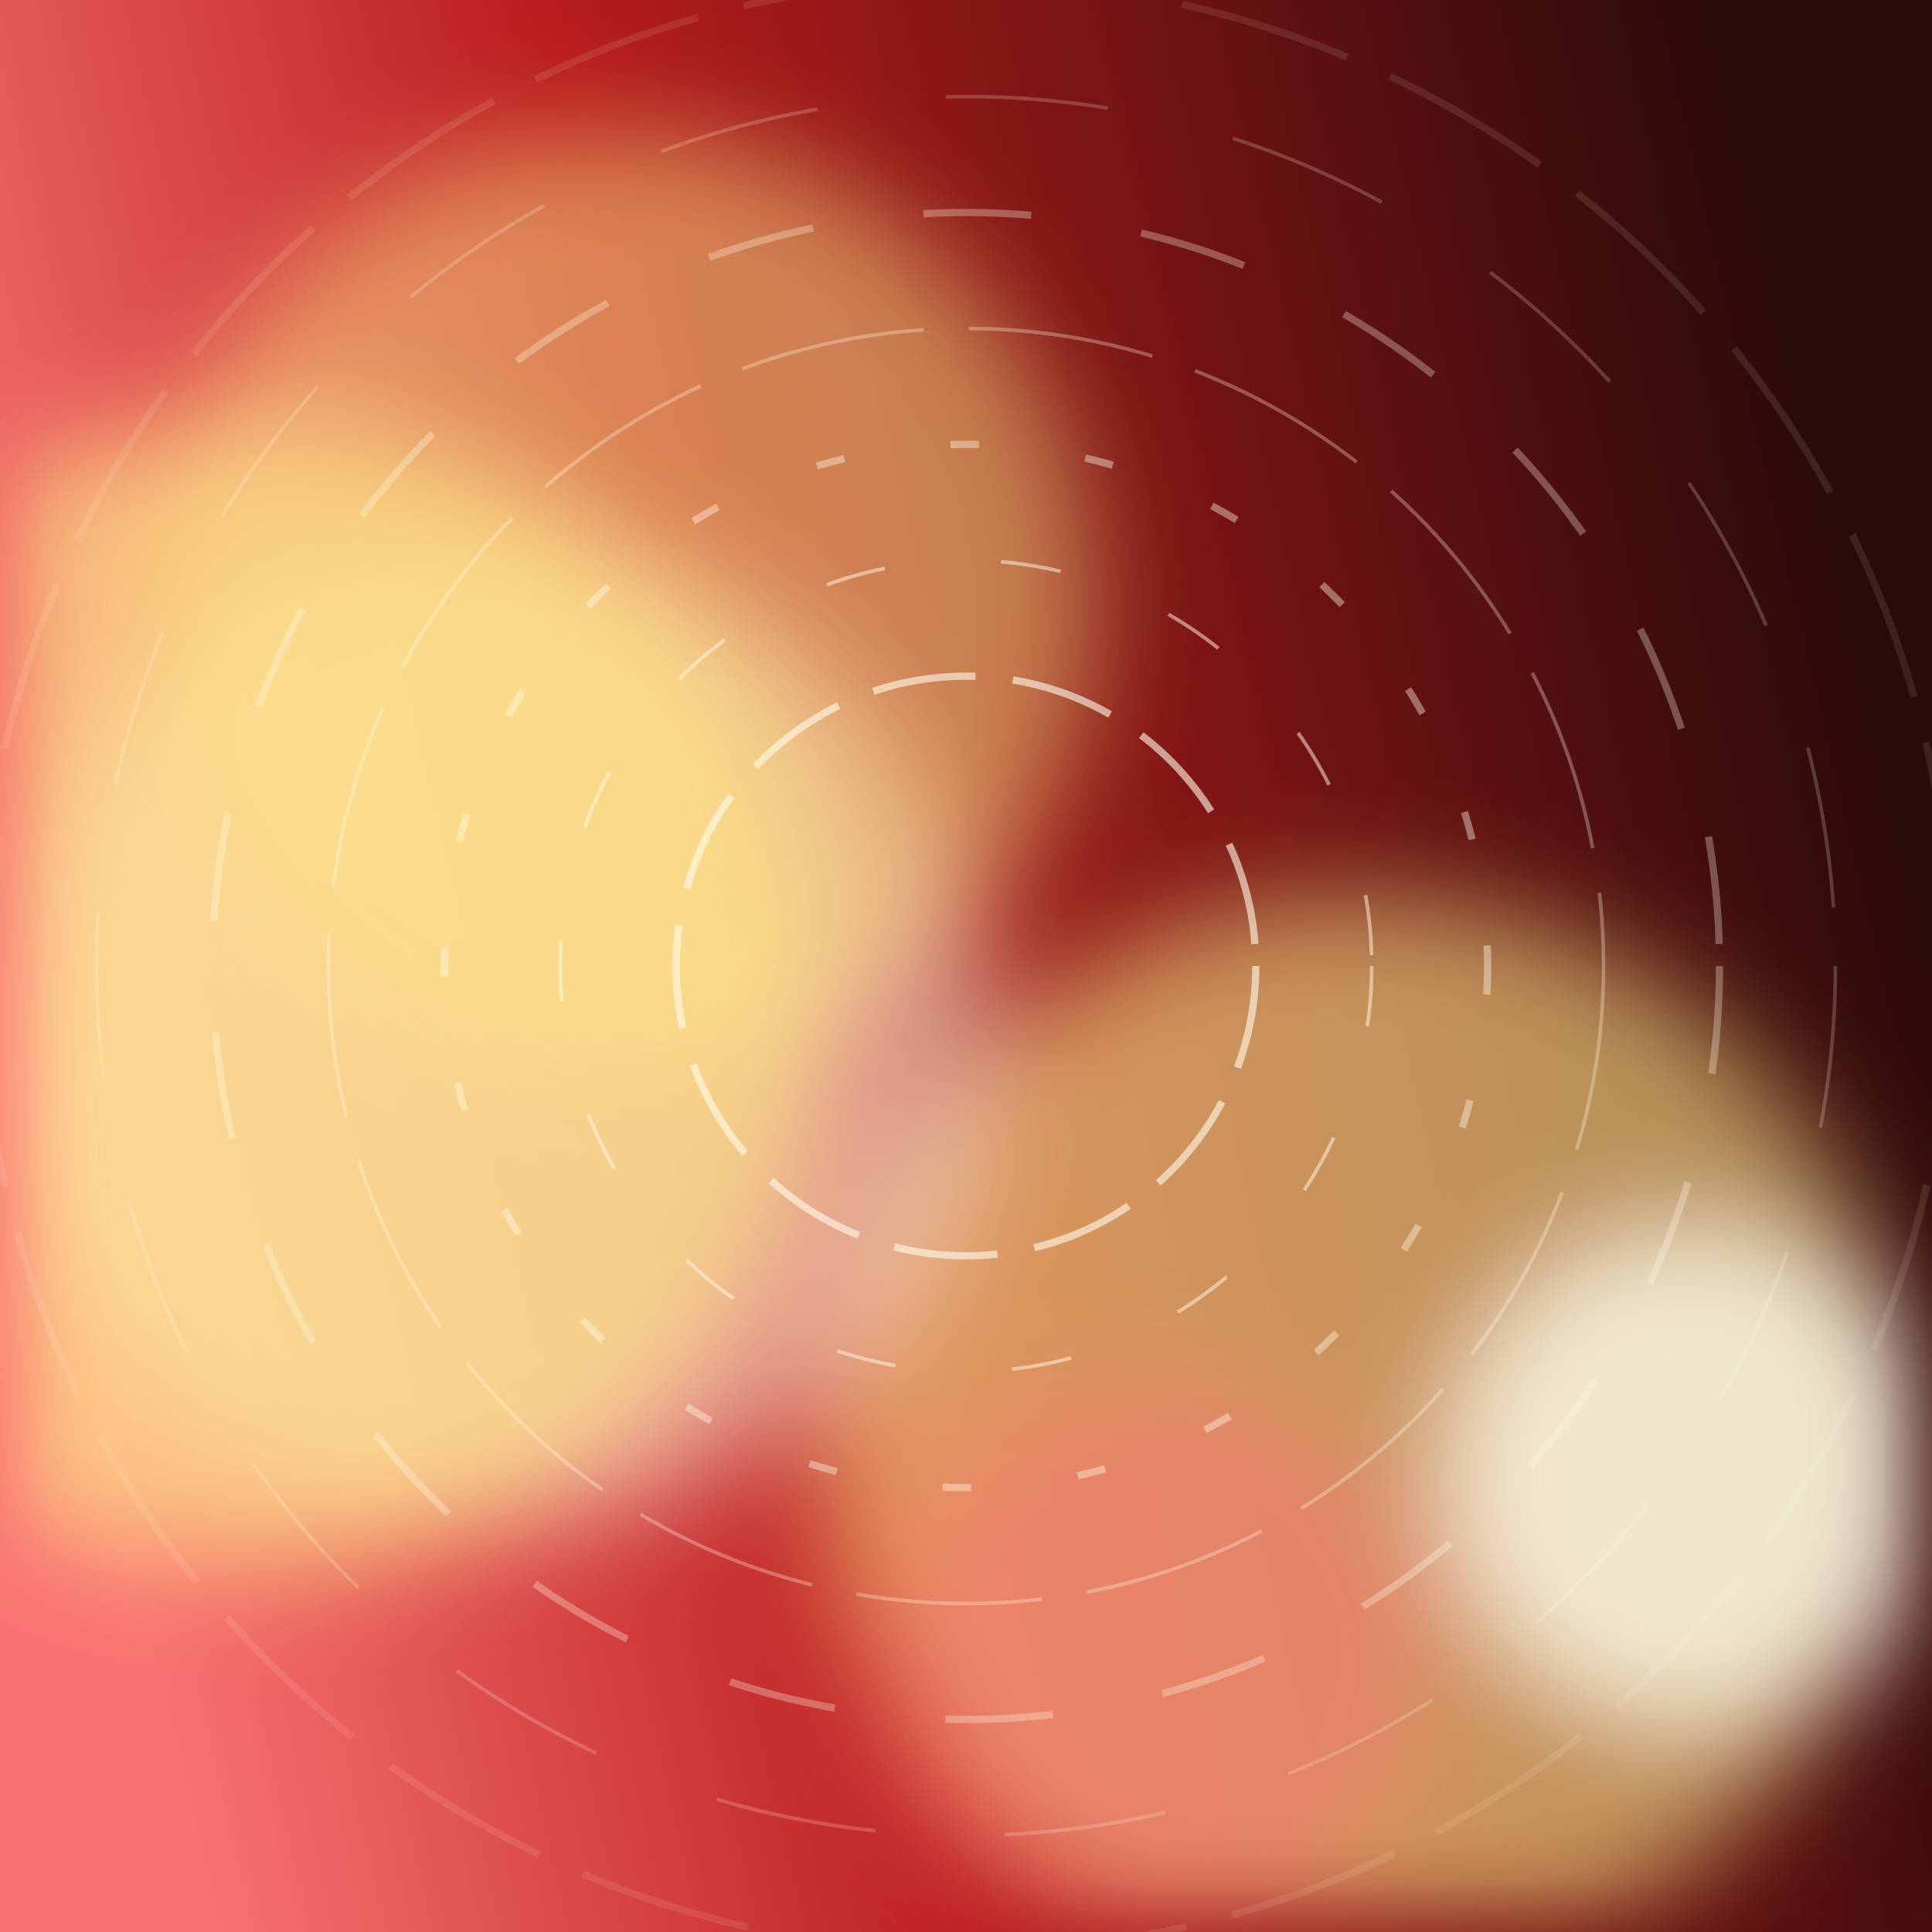
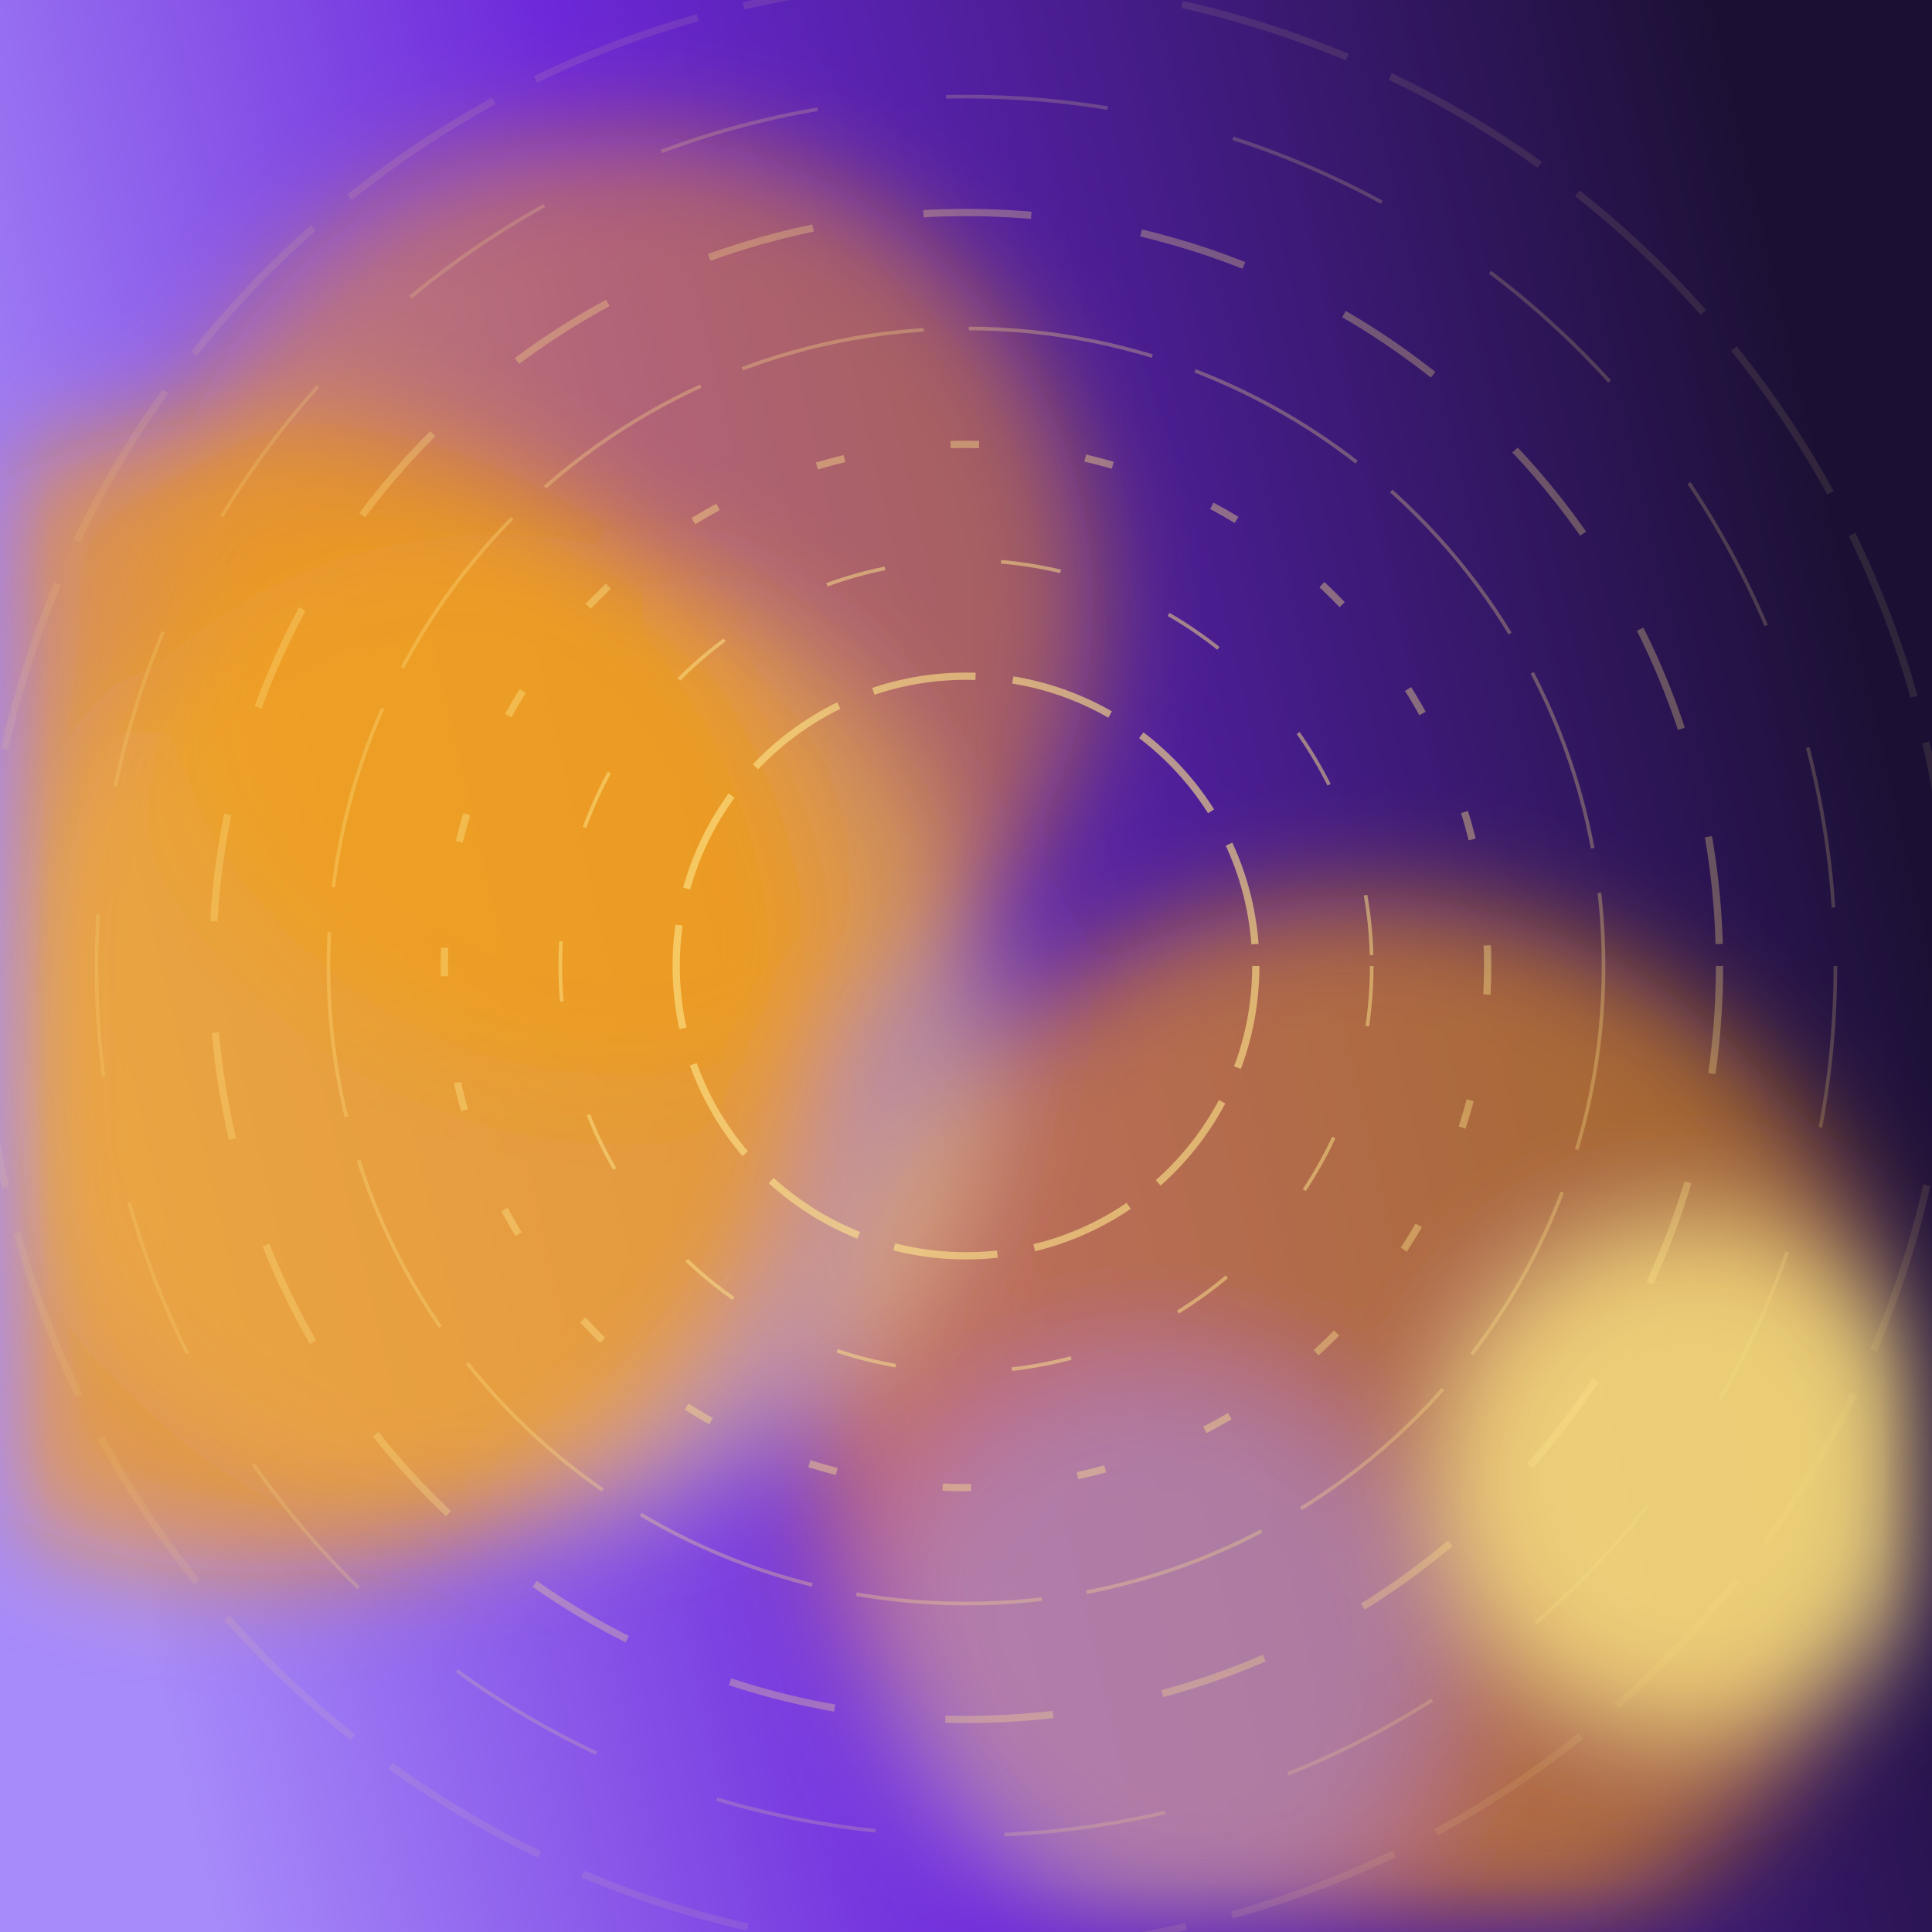
<svg xmlns="http://www.w3.org/2000/svg" viewBox="0 0 800 800" width="800" height="800" role="img">
  <defs>
    <linearGradient id="bg" gradientTransform="rotate(167 .5 .5)">
-       <stop offset="0" stop-color="#2a0a0a" />
-       <stop offset=".6" stop-color="#b91c1c" />
-       <stop offset="1" stop-color="#f87171" />
+       <stop offset="0" stop-color="#1b1033" />
+       <stop offset=".6" stop-color="#6d28d9" />
+       <stop offset="1" stop-color="#a78bfa" />
    </linearGradient>
    <filter id="b">
      <feGaussianBlur stdDeviation="22" />
    </filter>
  </defs>
-   <rect width="800" height="800" fill="#2a0a0a" />
+   <rect width="800" height="800" fill="#1b1033" />
  <rect width="800" height="800" fill="url(#bg)" />
  <g filter="url(#b)">
-     <circle cx="563.6" cy="595.3" r="223.9" fill="#fde68a" opacity="0.6" />
-     <circle cx="204.5" cy="427" r="205.7" fill="#fffbeb" opacity="0.5" />
-     <circle cx="258.4" cy="250.7" r="194.5" fill="#fde68a" opacity="0.5" />
-     <circle cx="700.7" cy="611.7" r="106.1" fill="#fffbeb" opacity="0.8" />
-     <circle cx="107.3" cy="412.4" r="238.7" fill="#fde68a" opacity="0.7" />
-     <circle cx="479.1" cy="685.1" r="115.5" fill="#f87171" opacity="0.5" />
+     <circle cx="563.6" cy="595.3" r="223.9" fill="#f59e0b" opacity="0.6" />
+     <circle cx="204.5" cy="427" r="205.7" fill="#fde68a" opacity="0.5" />
+     <circle cx="258.4" cy="250.7" r="194.5" fill="#f59e0b" opacity="0.5" />
+     <circle cx="700.7" cy="611.7" r="106.1" fill="#fde68a" opacity="0.8" />
+     <circle cx="107.3" cy="412.4" r="238.7" fill="#f59e0b" opacity="0.7" />
+     <circle cx="479.1" cy="685.1" r="115.5" fill="#a78bfa" opacity="0.5" />
  </g>
-   <circle cx="400" cy="400" r="120" fill="none" stroke="#fffbeb" stroke-opacity="0.6" stroke-width="3" stroke-dasharray="43 15.5" />
-   <circle cx="400" cy="400" r="168" fill="none" stroke="#fffbeb" stroke-opacity="0.5" stroke-width="1.5" stroke-dasharray="25 48.3" />
-   <circle cx="400" cy="400" r="216" fill="none" stroke="#fffbeb" stroke-opacity="0.4" stroke-width="3" stroke-dasharray="11.8 44.4" />
-   <circle cx="400" cy="400" r="264" fill="none" stroke="#fffbeb" stroke-opacity="0.3" stroke-width="1.5" stroke-dasharray="77.1 18.7" />
-   <circle cx="400" cy="400" r="312" fill="none" stroke="#fffbeb" stroke-opacity="0.3" stroke-width="3" stroke-dasharray="44.7 46.1" />
-   <circle cx="400" cy="400" r="360" fill="none" stroke="#fffbeb" stroke-opacity="0.2" stroke-width="1.5" stroke-dasharray="67.2 53.4" />
-   <circle cx="400" cy="400" r="408" fill="none" stroke="#fffbeb" stroke-opacity="0.1" stroke-width="3" stroke-dasharray="72 19.5" />
+   <circle cx="400" cy="400" r="120" fill="none" stroke="#fde68a" stroke-opacity="0.6" stroke-width="3" stroke-dasharray="43 15.5" />
+   <circle cx="400" cy="400" r="168" fill="none" stroke="#fde68a" stroke-opacity="0.5" stroke-width="1.5" stroke-dasharray="25 48.3" />
+   <circle cx="400" cy="400" r="216" fill="none" stroke="#fde68a" stroke-opacity="0.4" stroke-width="3" stroke-dasharray="11.8 44.4" />
+   <circle cx="400" cy="400" r="264" fill="none" stroke="#fde68a" stroke-opacity="0.3" stroke-width="1.5" stroke-dasharray="77.1 18.7" />
+   <circle cx="400" cy="400" r="312" fill="none" stroke="#fde68a" stroke-opacity="0.3" stroke-width="3" stroke-dasharray="44.7 46.1" />
+   <circle cx="400" cy="400" r="360" fill="none" stroke="#fde68a" stroke-opacity="0.2" stroke-width="1.5" stroke-dasharray="67.2 53.4" />
+   <circle cx="400" cy="400" r="408" fill="none" stroke="#fde68a" stroke-opacity="0.1" stroke-width="3" stroke-dasharray="72 19.5" />
</svg>
